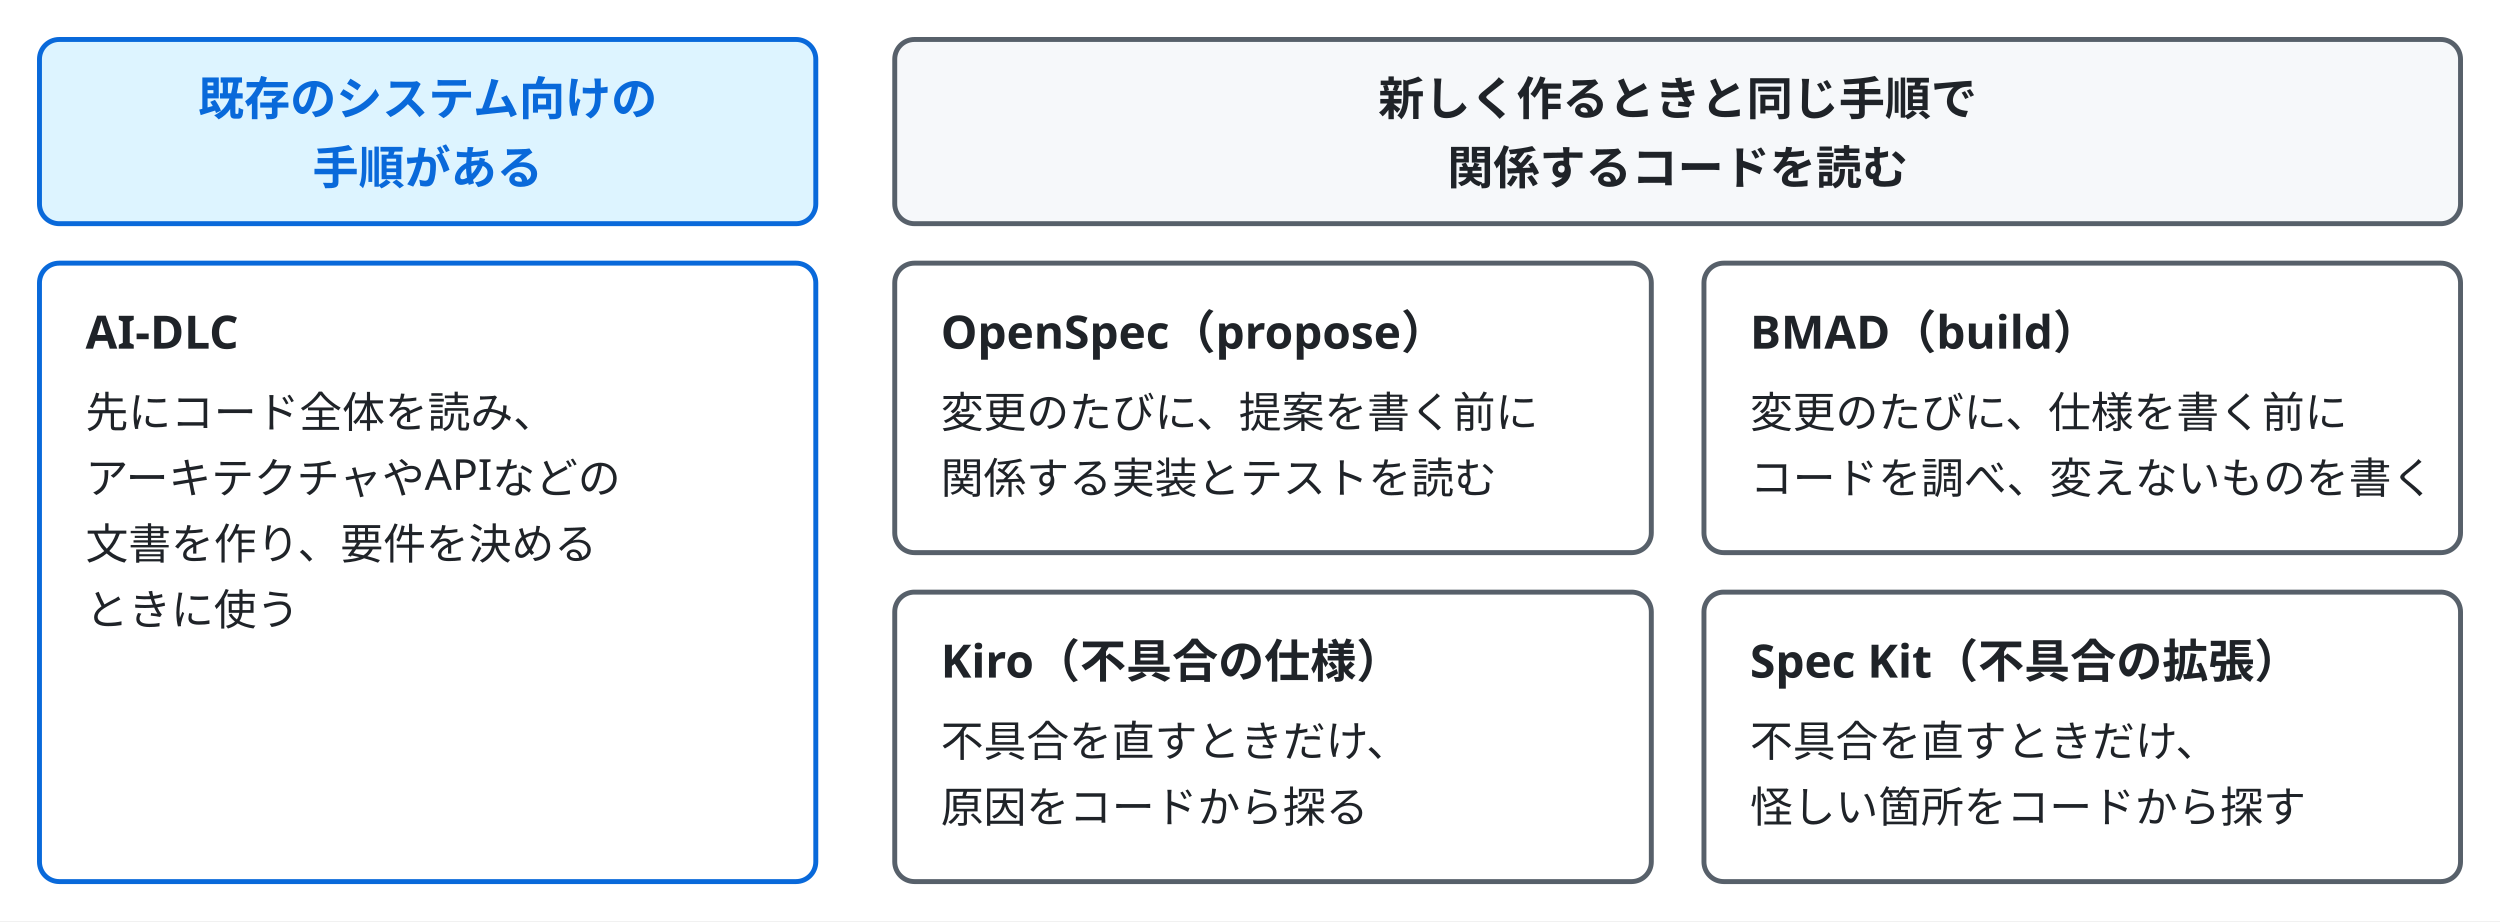
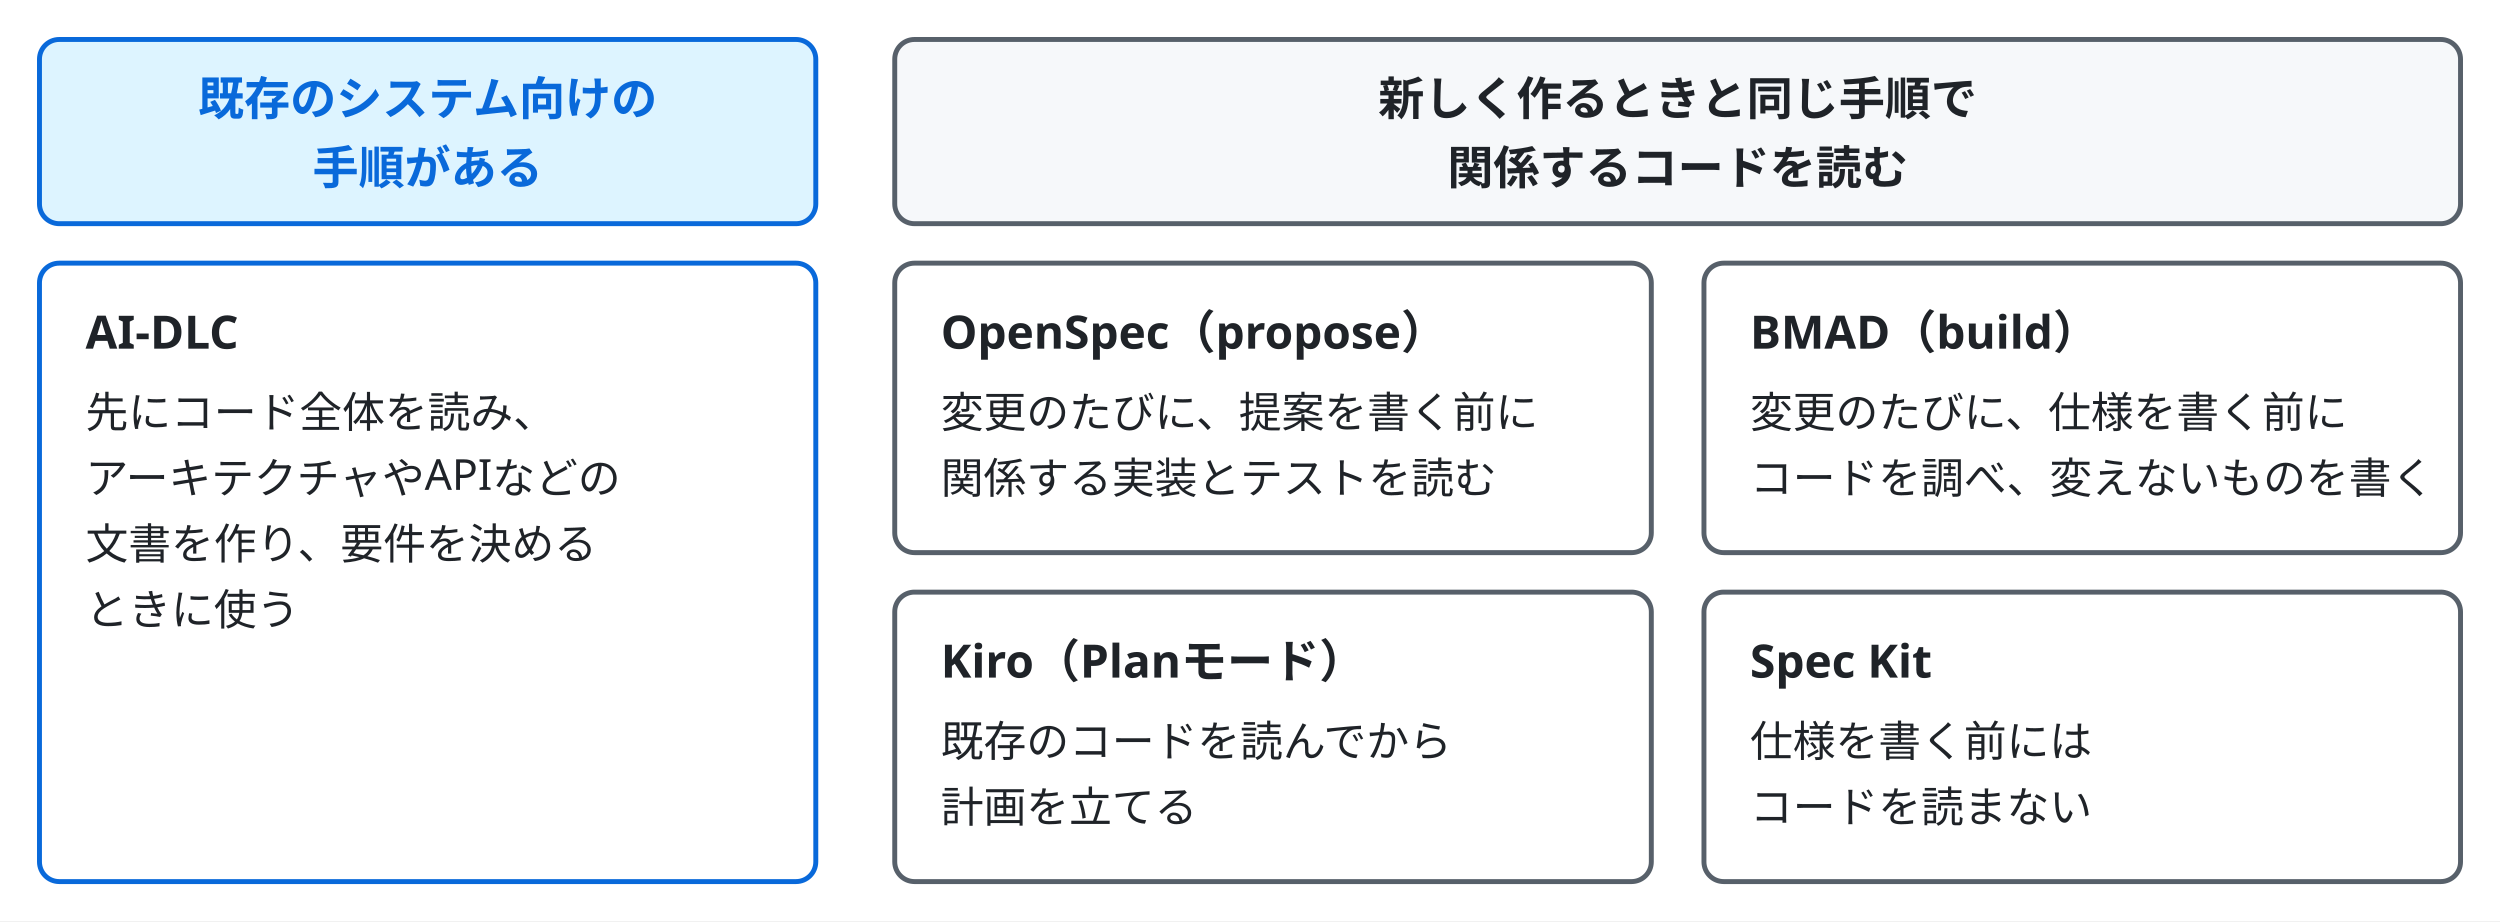
<svg xmlns="http://www.w3.org/2000/svg" viewBox="0 0 760 280" width="760" height="280" font-family="'Hiragino Sans','Noto Sans JP','Yu Gothic',Meiryo,sans-serif" font-size="14" fill="#1f2328">
  <style>
@media (prefers-color-scheme: dark) {
  [fill="#0969da"] { fill: #4493f8 }
  [fill="#1f2328"] { fill: #e6edf3 }
  [fill="#ddf4ff"] { fill: #12263f }
  [fill="#f6f8fa"] { fill: #161b22 }
  [fill="#ffffff"] { fill: #0d1117 }
  [stroke="#0969da"] { stroke: #4493f8 }
  [stroke="#57606a"] { stroke: #9198a1 }
}
</style>
  <rect width="760" height="280" fill="#ffffff" />
  <rect x="12" y="12" width="236" height="56" rx="6" fill="#ddf4ff" stroke="#0969da" stroke-width="1.5" />
  <text x="130.0" y="35" text-anchor="middle" font-size="14" font-weight="bold" fill="#0969da">既存のシステム向けの</text>
  <text x="130.0" y="56" text-anchor="middle" font-size="14" font-weight="bold" fill="#0969da">手順がある</text>
  <rect x="272" y="12" width="476" height="56" rx="6" fill="#f6f8fa" stroke="#57606a" stroke-width="1.5" />
  <text x="510.0" y="35" text-anchor="middle" font-size="14" font-weight="bold" fill="#1f2328">新しく作るときと同じ手順で</text>
  <text x="510.0" y="56" text-anchor="middle" font-size="14" font-weight="bold" fill="#1f2328">関係するコードを読む</text>
  <rect x="12" y="80" width="236" height="188" rx="6" fill="#ffffff" stroke="#0969da" stroke-width="1.5" />
  <text x="26" y="106" font-size="14" font-weight="bold">AI-DLC</text>
  <text x="26" y="130" font-size="13">先にコード全体を読み、</text>
  <text x="26" y="150" font-size="13">アーキテクチャやAPIなどの</text>
  <text x="26" y="170" font-size="13">文書を作り、要件を決める</text>
  <text x="26" y="190" font-size="13">ときに使う</text>
  <rect x="272" y="80" width="230" height="88" rx="6" fill="#ffffff" stroke="#57606a" stroke-width="1.5" />
  <text x="286" y="106" font-size="14" font-weight="bold">OpenSpec（propose）</text>
  <text x="286" y="130" font-size="13">変更のたびに、提案を書く前に</text>
  <text x="286" y="150" font-size="13">関係する実装とテストを読む</text>
  <rect x="518" y="80" width="230" height="88" rx="6" fill="#ffffff" stroke="#57606a" stroke-width="1.5" />
  <text x="532" y="106" font-size="14" font-weight="bold">BMAD（build）</text>
  <text x="532" y="130" font-size="13">変更のたびに、仕様を書く前に</text>
  <text x="532" y="150" font-size="13">コードを調べ、変えないものを書く</text>
  <rect x="272" y="180" width="230" height="88" rx="6" fill="#ffffff" stroke="#57606a" stroke-width="1.5" />
-   <text x="286" y="206" font-size="14" font-weight="bold">Kiro（不具合の仕様）</text>
-   <text x="286" y="230" font-size="13">不具合を直すときだけ、</text>
-   <text x="286" y="250" font-size="13">原因をコードから探る</text>
+   <text x="286" y="206" font-size="14" font-weight="bold">Kiro（Planモード）</text>
+   <text x="286" y="230" font-size="13">既存のコードを読んでから</text>
+   <text x="286" y="250" font-size="13">計画を立てる</text>
  <rect x="518" y="180" width="230" height="88" rx="6" fill="#ffffff" stroke="#57606a" stroke-width="1.5" />
-   <text x="532" y="206" font-size="14" font-weight="bold">Spec Kit（不具合の拡張）</text>
-   <text x="532" y="230" font-size="13">不具合を直すときだけ、</text>
-   <text x="532" y="250" font-size="13">怪しい箇所をコードから探す</text>
+   <text x="532" y="206" font-size="14" font-weight="bold">Spec Kit</text>
+   <text x="532" y="230" font-size="13">仕様を書く前には</text>
+   <text x="532" y="250" font-size="13">コードを読まない</text>
</svg>
